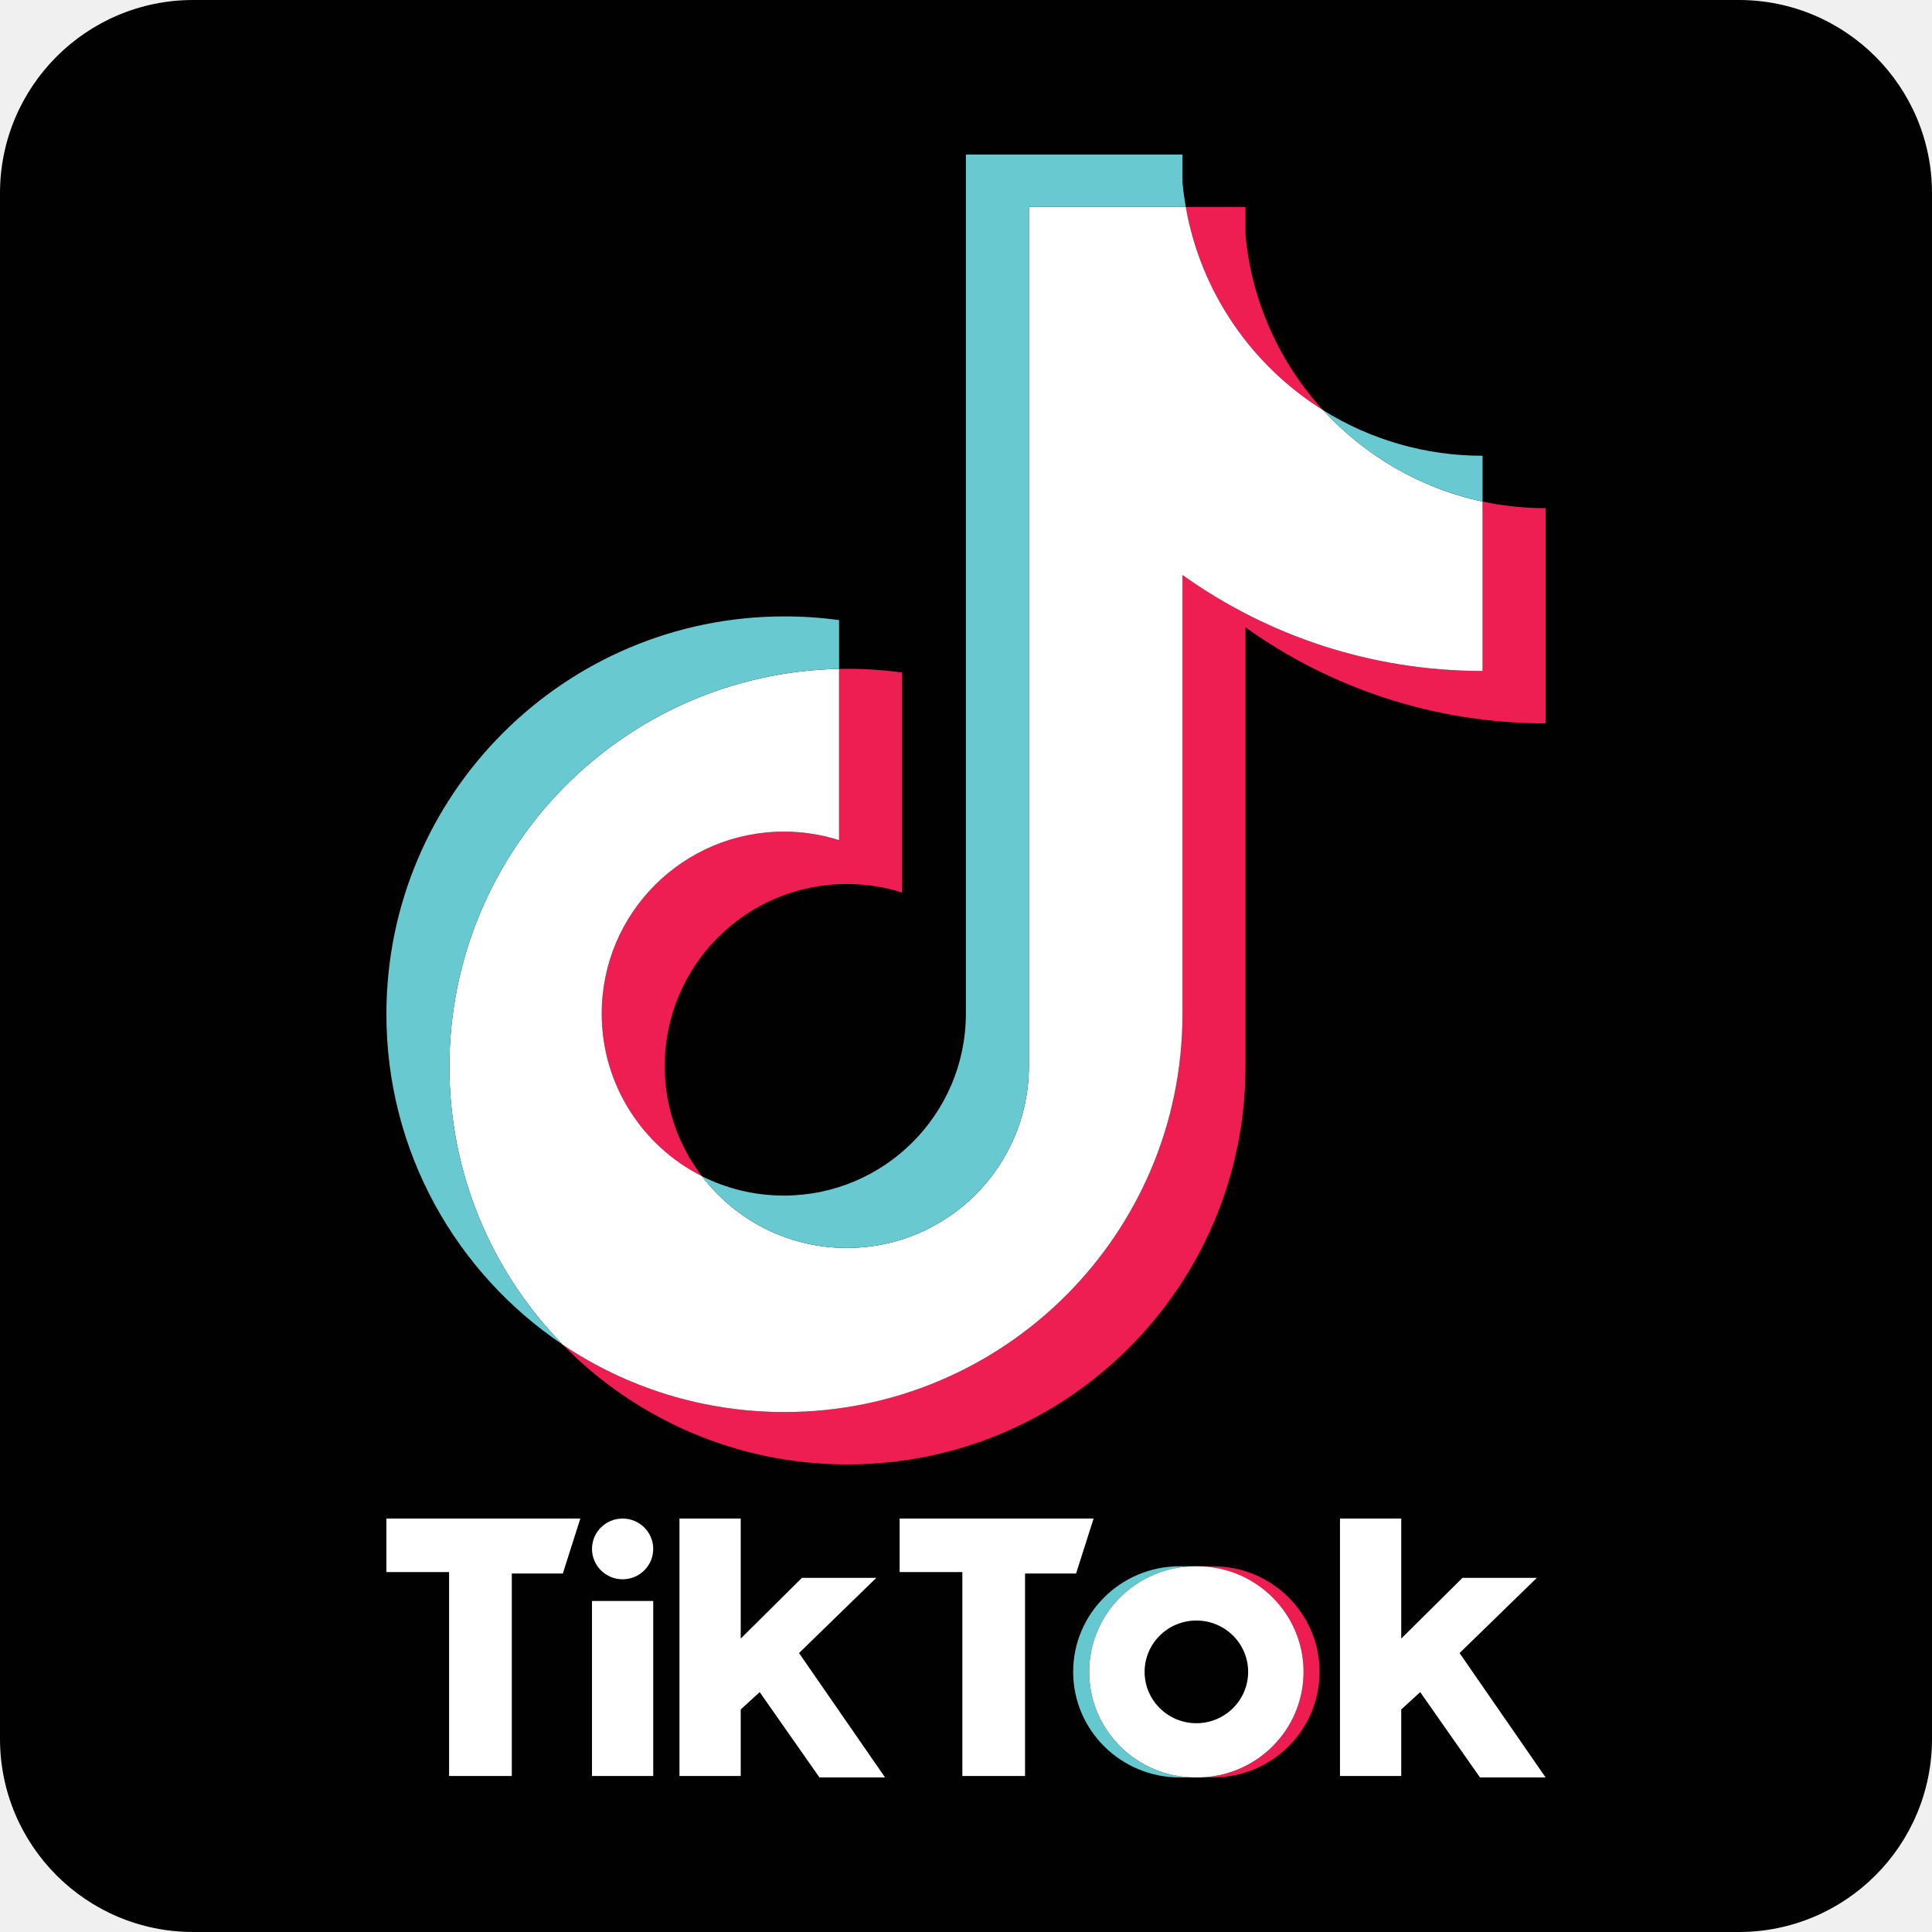
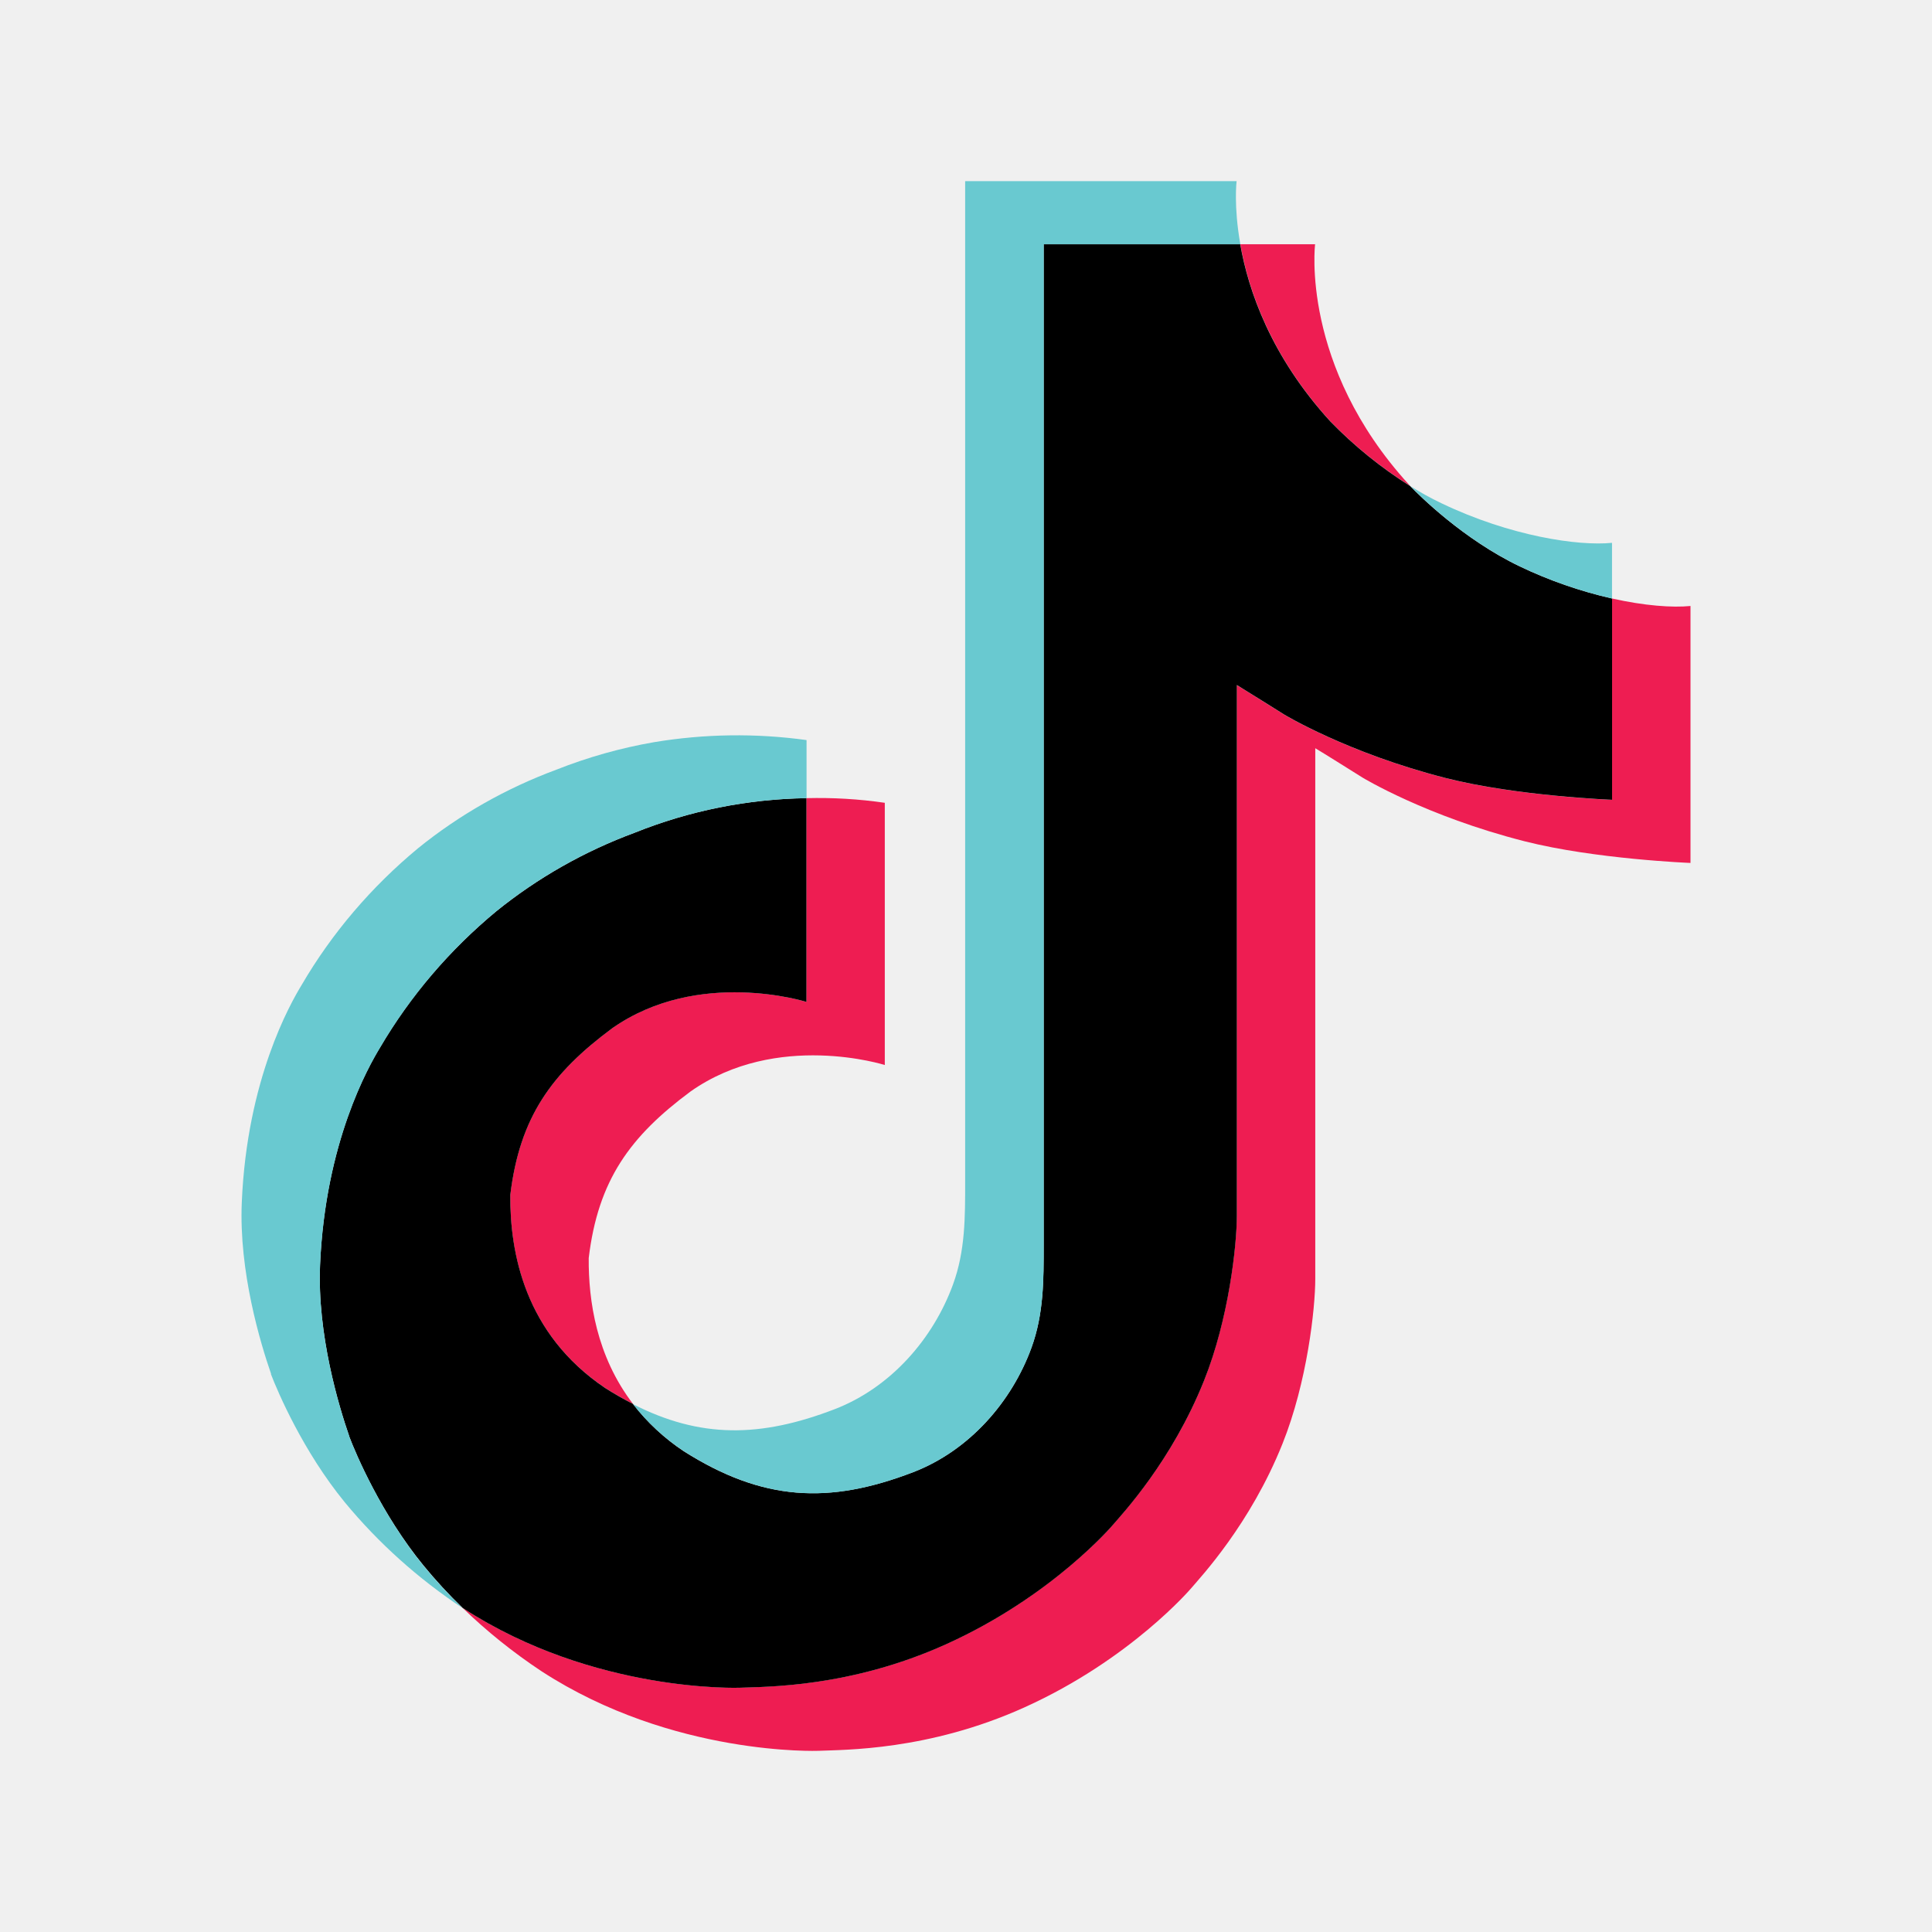
- <svg xmlns="http://www.w3.org/2000/svg" width="800px" height="800px" viewBox="0 0 250 250">
-   <g clip-rule="evenodd" fill-rule="evenodd">
-     <path d="M25 0h200c13.808 0 25 11.192 25 25v200c0 13.808-11.192 25-25 25H25c-13.808 0-25-11.192-25-25V25C0 11.192 11.192 0 25 0z" fill="#010101" />
-     <path d="M156.98 230c7.607 0 13.774-6.117 13.774-13.662s-6.167-13.663-13.774-13.663h-2.075c7.607 0 13.774 6.118 13.774 13.663S162.512 230 154.905 230z" fill="#ee1d51" />
-     <path d="M154.717 202.675h-2.075c-7.607 0-13.775 6.118-13.775 13.663S145.035 230 152.642 230h2.075c-7.608 0-13.775-6.117-13.775-13.662s6.167-13.663 13.775-13.663z" fill="#66c8cf" />
-     <ellipse cx="154.811" cy="216.338" fill="#010101" rx="6.699" ry="6.643" />
-     <path d="M50 196.5v6.925h8.112v26.388h8.115v-26.201h6.603l2.264-7.112zm66.415 0v6.925h8.112v26.388h8.115v-26.201h6.603l2.264-7.112zm-39.81 3.93c0-2.17 1.771-3.93 3.959-3.93 2.19 0 3.963 1.76 3.963 3.93s-1.772 3.93-3.963 3.93c-2.188-.001-3.959-1.76-3.959-3.93zm0 6.738h7.922v22.645h-7.922zM87.924 196.5v33.313h7.925v-8.608l2.453-2.248L106.037 230h8.49l-11.133-16.095 10-9.733h-9.622l-7.923 7.86V196.5zm85.47 0v33.313h7.926v-8.608l2.452-2.248L191.509 230H200l-11.133-16.095 10-9.733h-9.622l-7.925 7.86V196.5z" fill="#ffffff" />
-     <path d="M161.167 81.186c10.944 7.819 24.352 12.42 38.832 12.42V65.755a39.26 39.26 0 0 1-8.155-.853v21.923c-14.479 0-27.885-4.601-38.832-12.42v56.835c0 28.432-23.06 51.479-51.505 51.479-10.613 0-20.478-3.207-28.673-8.707C82.187 183.57 95.23 189.5 109.66 189.5c28.447 0 51.508-23.047 51.508-51.48V81.186zm10.06-28.098c-5.593-6.107-9.265-14-10.06-22.726V26.78h-7.728c1.945 11.09 8.58 20.565 17.788 26.308zm-80.402 99.107a23.445 23.445 0 0 1-4.806-14.256c0-13.004 10.548-23.547 23.561-23.547a23.6 23.6 0 0 1 7.147 1.103V87.022a51.97 51.97 0 0 0-8.152-.469v22.162a23.619 23.619 0 0 0-7.15-1.103c-13.013 0-23.56 10.543-23.56 23.548 0 9.195 5.272 17.157 12.96 21.035z" fill="#ee1d52" />
-     <path d="M153.012 74.405c10.947 7.819 24.353 12.42 38.832 12.42V64.902c-8.082-1.72-15.237-5.942-20.617-11.814-9.208-5.743-15.843-15.218-17.788-26.308H133.14v111.239c-.046 12.968-10.576 23.468-23.561 23.468-7.652 0-14.45-3.645-18.755-9.292-7.688-3.878-12.96-11.84-12.96-21.035 0-13.005 10.547-23.548 23.56-23.548 2.493 0 4.896.388 7.15 1.103V86.553c-27.945.577-50.42 23.399-50.42 51.467 0 14.011 5.597 26.713 14.68 35.993 8.195 5.5 18.06 8.707 28.673 8.707 28.445 0 51.505-23.048 51.505-51.479z" fill="#ffffff" />
-     <path d="M191.844 64.902v-5.928a38.84 38.84 0 0 1-20.617-5.887 38.948 38.948 0 0 0 20.617 11.815zM153.439 26.78a39.524 39.524 0 0 1-.427-3.198V20h-28.028v111.24c-.045 12.967-10.574 23.467-23.56 23.467-3.813 0-7.412-.904-10.6-2.512 4.305 5.647 11.103 9.292 18.755 9.292 12.984 0 23.515-10.5 23.561-23.468V26.78zm-44.864 59.773v-6.311a51.97 51.97 0 0 0-7.067-.479C73.06 79.763 50 102.811 50 131.24c0 17.824 9.063 33.532 22.835 42.772-9.083-9.28-14.68-21.982-14.68-35.993 0-28.067 22.474-50.889 50.42-51.466z" fill="#69c9d0" />
-     <path d="M154.904 230c7.607 0 13.775-6.117 13.775-13.662s-6.168-13.663-13.775-13.663h-.188c-7.607 0-13.774 6.118-13.774 13.663S147.109 230 154.716 230zm-6.792-13.662c0-3.67 3-6.643 6.7-6.643 3.697 0 6.697 2.973 6.697 6.643s-3 6.645-6.697 6.645c-3.7-.001-6.7-2.975-6.7-6.645z" fill="#ffffff" />
-   </g>
+ <svg xmlns="http://www.w3.org/2000/svg" width="800px" height="800px" viewBox="0 0 32 32" fill="none">
+   <path d="M8.451 19.793C8.607 18.499 9.138 17.774 10.138 17.032C11.569 16.026 13.356 16.595 13.356 16.595V13.22C13.791 13.209 14.225 13.234 14.655 13.297V17.64C14.655 17.64 12.868 17.071 11.438 18.078C10.438 18.82 9.906 19.545 9.751 20.838C9.746 21.541 9.877 22.459 10.485 23.254C10.335 23.177 10.181 23.089 10.026 22.991C8.688 22.092 8.444 20.745 8.451 19.793ZM22.035 6.979C21.051 5.9 20.679 4.811 20.544 4.046H21.782C21.782 4.046 21.535 6.052 23.335 8.025L23.36 8.051C22.875 7.746 22.43 7.386 22.035 6.979ZM28 10.037V14.293C28 14.293 26.42 14.231 25.251 13.934C23.618 13.518 22.569 12.88 22.569 12.88C22.569 12.88 21.844 12.425 21.785 12.393V21.182C21.785 21.671 21.651 22.893 21.242 23.913C20.709 25.246 19.886 26.121 19.735 26.3C19.735 26.3 18.733 27.483 16.967 28.28C15.375 28.999 13.977 28.98 13.56 28.999C13.56 28.999 11.143 29.094 8.969 27.681C8.499 27.37 8.06 27.017 7.658 26.628L7.669 26.636C9.844 28.049 12.259 27.953 12.259 27.953C12.678 27.935 14.076 27.953 15.667 27.234C17.432 26.437 18.434 25.254 18.434 25.254C18.584 25.075 19.411 24.2 19.942 22.866C20.35 21.847 20.485 20.625 20.485 20.135V11.348C20.544 11.38 21.268 11.835 21.268 11.835C21.268 11.835 22.318 12.473 23.951 12.889C25.12 13.186 26.7 13.248 26.7 13.248V9.913C27.24 10.034 27.701 10.067 28 10.037Z" fill="#EE1D52" />
+   <path d="M26.701 9.913V13.247C26.701 13.247 25.121 13.185 23.951 12.888C22.319 12.472 21.269 11.834 21.269 11.834C21.269 11.834 20.544 11.379 20.486 11.346V20.136C20.486 20.626 20.352 21.848 19.943 22.867C19.41 24.201 18.587 25.076 18.435 25.255C18.435 25.255 17.434 26.438 15.668 27.235C14.076 27.954 12.679 27.936 12.26 27.954C12.26 27.954 9.845 28.05 7.67 26.637L7.659 26.629C7.429 26.406 7.213 26.172 7.012 25.926C6.318 25.079 5.892 24.079 5.785 23.793C5.785 23.792 5.785 23.791 5.785 23.79C5.613 23.294 5.252 22.102 5.301 20.948C5.389 18.912 6.105 17.663 6.294 17.349C6.796 16.496 7.448 15.732 8.222 15.092C8.905 14.54 9.68 14.1 10.513 13.792C11.414 13.43 12.379 13.235 13.357 13.22V16.595C13.357 16.595 11.569 16.028 10.139 17.032C9.139 17.774 8.608 18.499 8.452 19.793C8.445 20.745 8.689 22.092 10.025 22.991C10.181 23.09 10.334 23.177 10.485 23.254C10.718 23.558 11.002 23.822 11.325 24.037C12.631 24.863 13.725 24.921 15.124 24.384C16.056 24.025 16.759 23.217 17.084 22.321C17.289 21.761 17.286 21.198 17.286 20.615V4.046H20.542C20.676 4.811 21.049 5.9 22.033 6.979C22.428 7.386 22.872 7.746 23.357 8.051C23.501 8.2 24.233 8.932 25.173 9.382C25.66 9.615 26.172 9.793 26.701 9.913Z" fill="#000000" />
+   <path d="M4.489 22.757V22.759L4.57 22.978C4.561 22.953 4.531 22.875 4.489 22.757Z" fill="#69C9D0" />
+   <path d="M10.513 13.792C9.679 14.1 8.905 14.54 8.222 15.092C7.448 15.733 6.795 16.499 6.295 17.354C6.105 17.666 5.389 18.917 5.302 20.953C5.252 22.107 5.614 23.298 5.786 23.794C5.785 23.796 5.785 23.797 5.786 23.798C5.894 24.081 6.318 25.081 7.012 25.93C7.213 26.176 7.43 26.411 7.659 26.633C6.924 26.146 6.267 25.556 5.712 24.884C5.024 24.045 4.6 23.055 4.489 22.763C4.489 22.761 4.489 22.758 4.489 22.756V22.753C4.317 22.257 3.954 21.065 4.005 19.91C4.092 17.874 4.808 16.624 4.998 16.311C5.498 15.455 6.151 14.69 6.925 14.049C7.608 13.496 8.382 13.057 9.216 12.748C9.736 12.542 10.278 12.389 10.832 12.293C11.667 12.154 12.52 12.142 13.359 12.258V13.22C12.381 13.235 11.415 13.429 10.513 13.792Z" fill="#69C9D0" />
+   <path d="M20.544 4.046H17.288V20.616C17.288 21.198 17.288 21.76 17.086 22.321C16.758 23.217 16.058 24.025 15.126 24.384C13.726 24.923 12.633 24.863 11.328 24.037C11.004 23.823 10.719 23.559 10.484 23.257C11.596 23.825 12.591 23.815 13.824 23.341C14.756 22.982 15.456 22.173 15.784 21.277C15.989 20.718 15.986 20.155 15.986 19.573V3H20.482C20.482 3 20.431 3.412 20.544 4.046ZM26.7 8.991V9.913C26.172 9.793 25.661 9.614 25.175 9.382C24.235 8.932 23.503 8.2 23.359 8.051C23.526 8.156 23.698 8.251 23.876 8.336C25.019 8.883 26.145 9.047 26.7 8.991Z" fill="#69C9D0" />
</svg>
